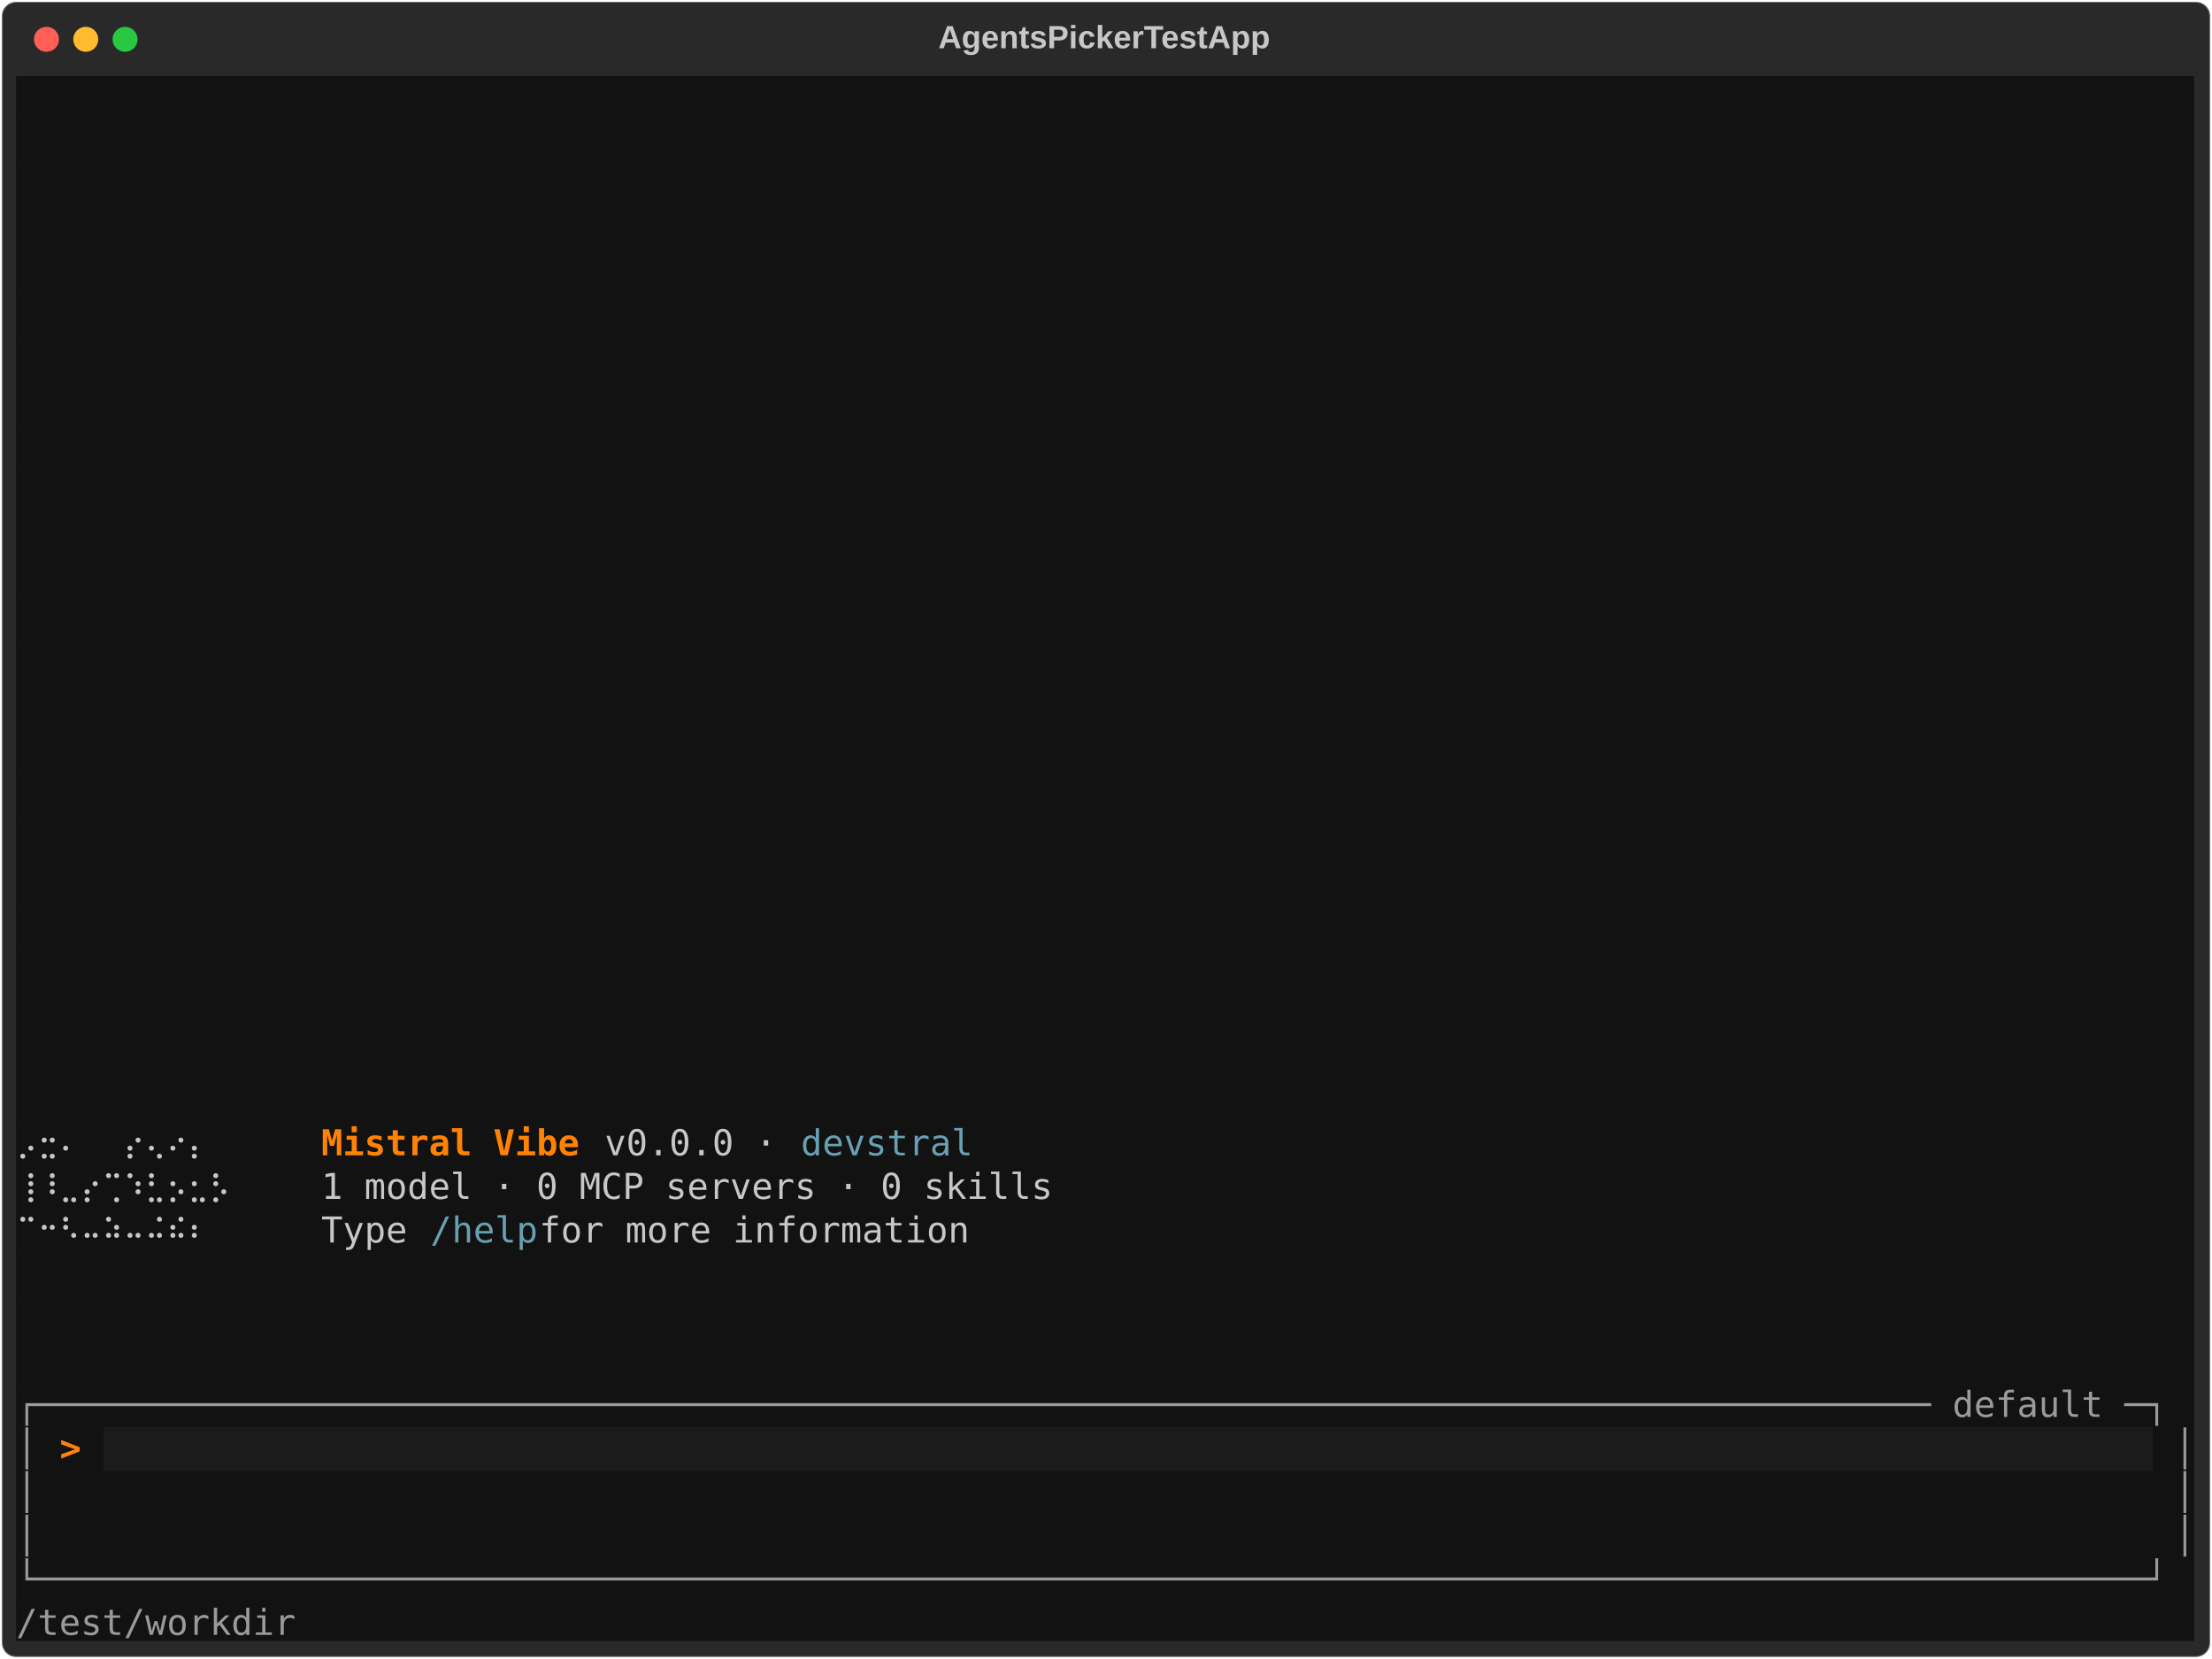
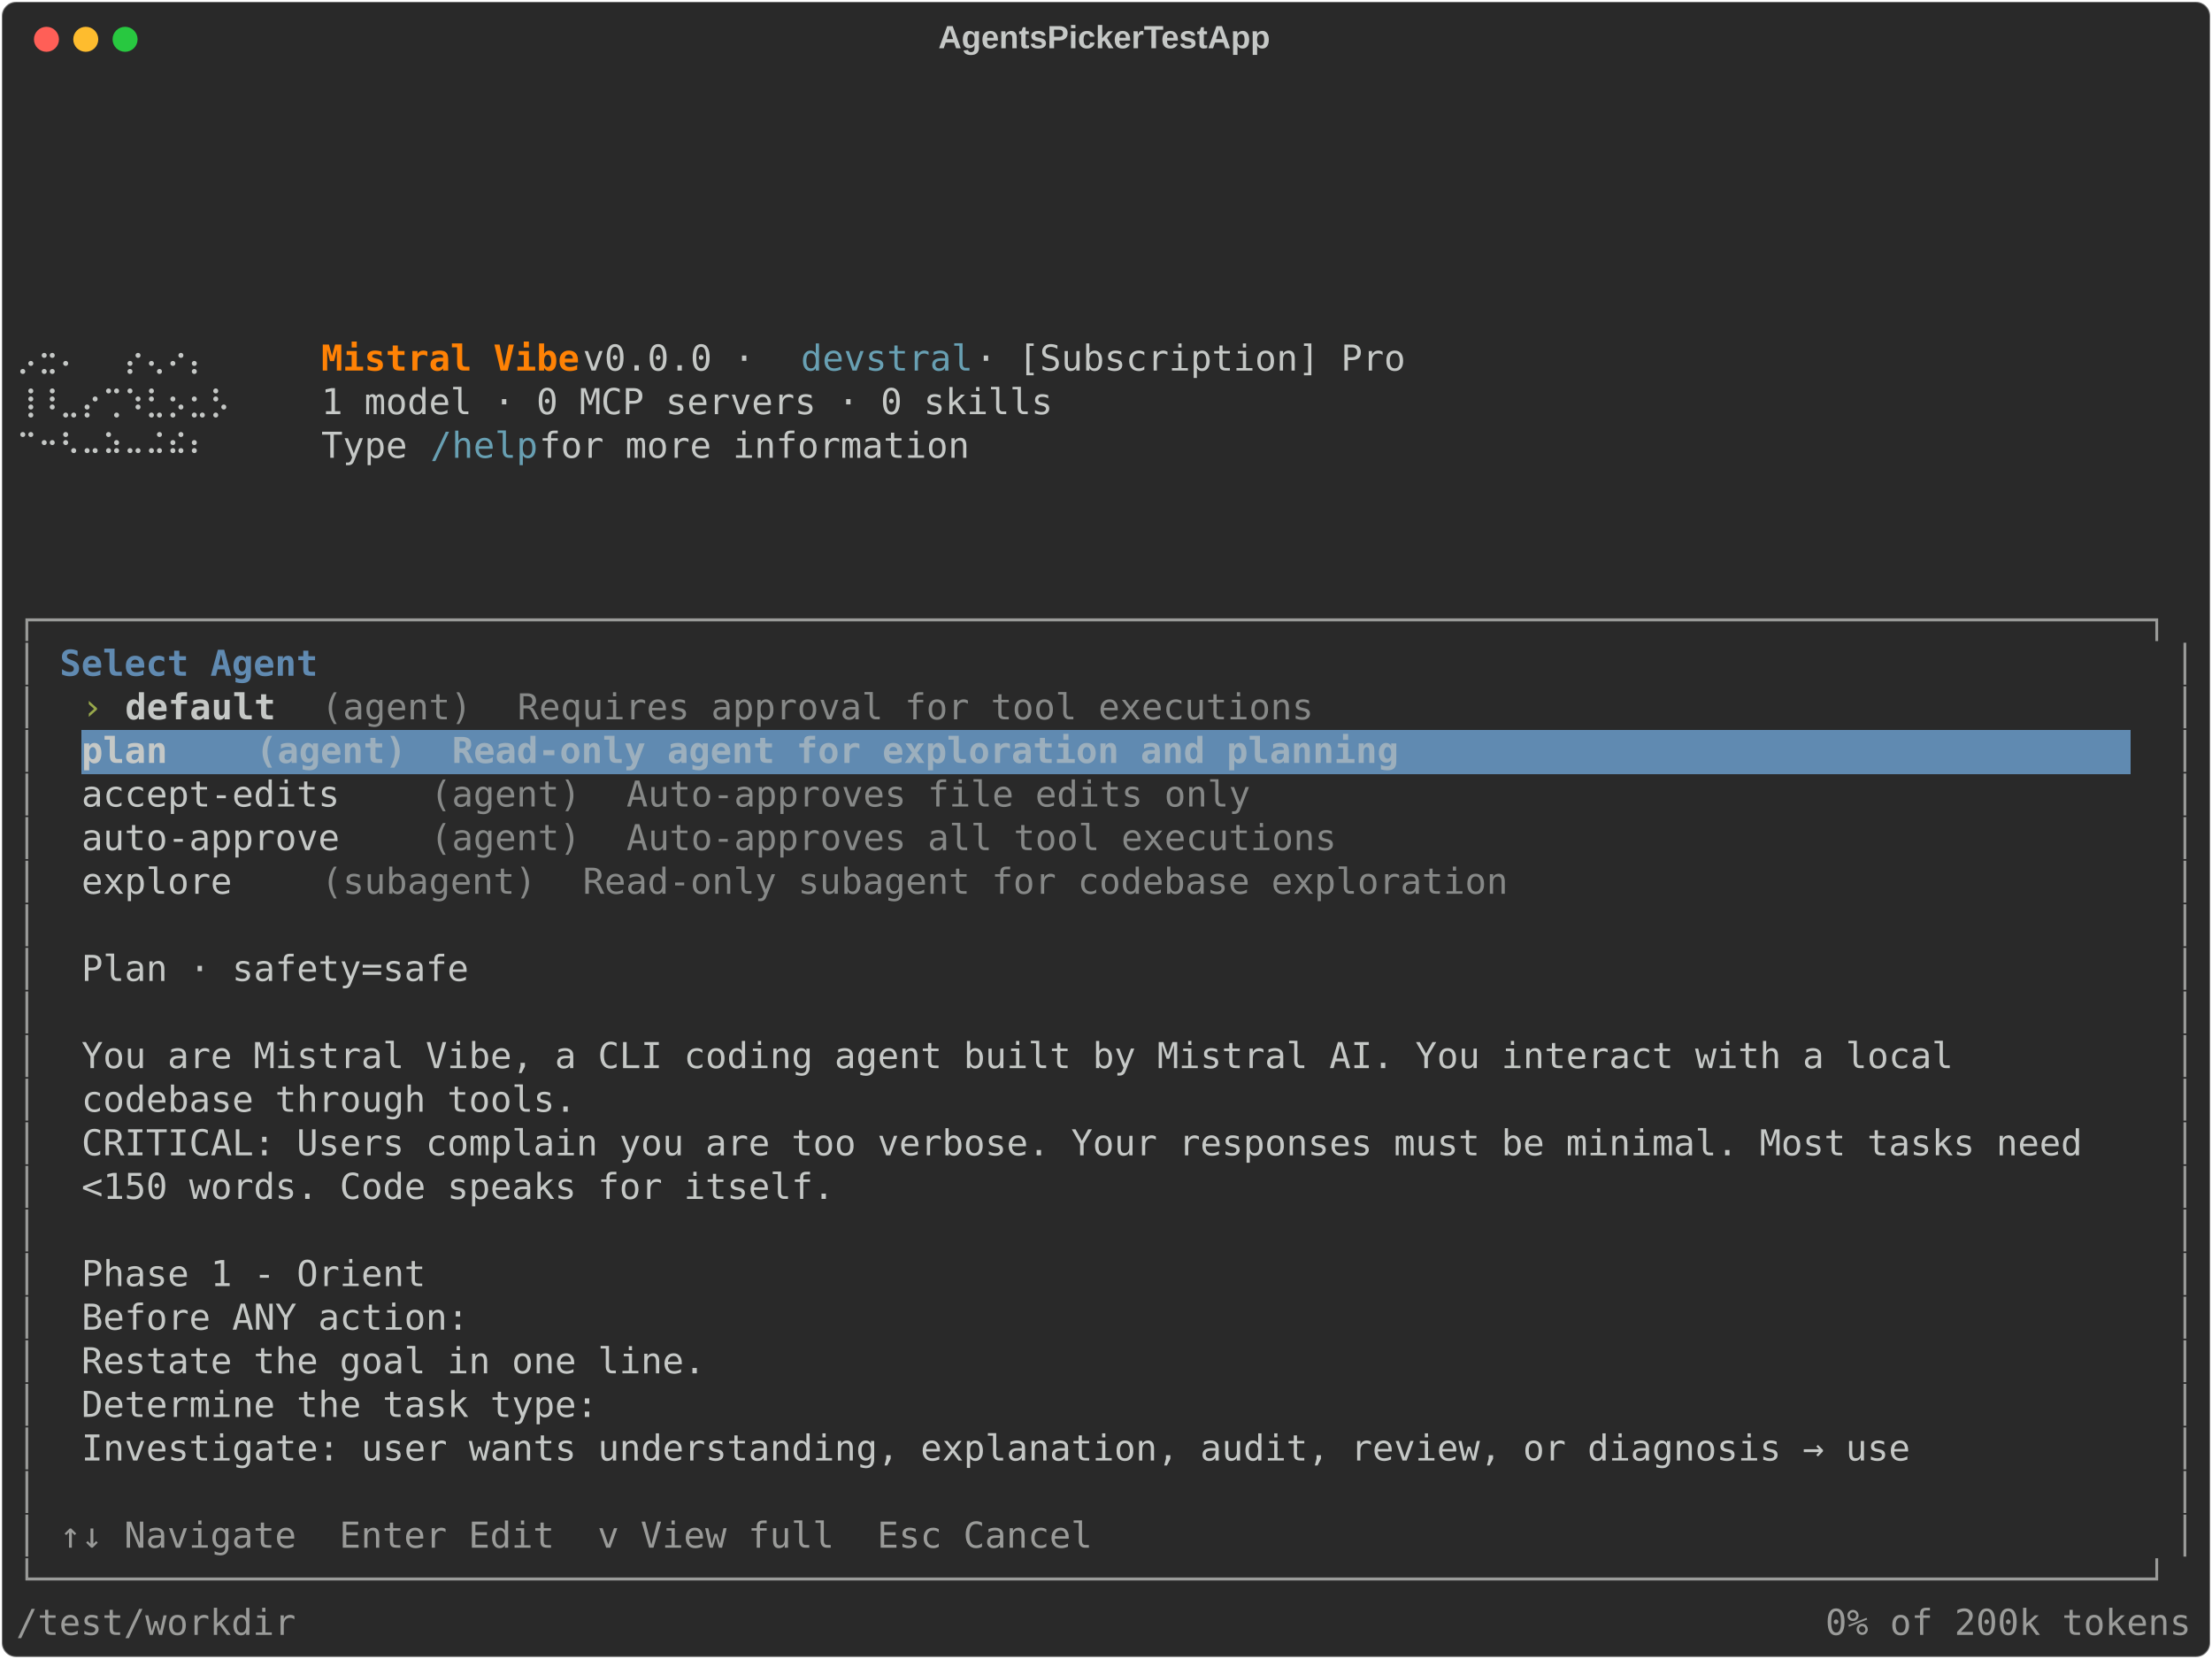
<svg xmlns="http://www.w3.org/2000/svg" class="rich-terminal" viewBox="0 0 1238 928.4">
  <style>

    @font-face {
        font-family: "Fira Code";
        src: local("FiraCode-Regular"),
                url("https://cdnjs.cloudflare.com/ajax/libs/firacode/6.2.0/woff2/FiraCode-Regular.woff2") format("woff2"),
                url("https://cdnjs.cloudflare.com/ajax/libs/firacode/6.2.0/woff/FiraCode-Regular.woff") format("woff");
        font-style: normal;
        font-weight: 400;
    }
    @font-face {
        font-family: "Fira Code";
        src: local("FiraCode-Bold"),
                url("https://cdnjs.cloudflare.com/ajax/libs/firacode/6.2.0/woff2/FiraCode-Bold.woff2") format("woff2"),
                url("https://cdnjs.cloudflare.com/ajax/libs/firacode/6.2.0/woff/FiraCode-Bold.woff") format("woff");
        font-style: bold;
        font-weight: 700;
    }

    .terminal-matrix {
        font-family: Fira Code, monospace;
        font-size: 20px;
        line-height: 24.4px;
        font-variant-east-asian: full-width;
    }

    .terminal-title {
        font-size: 18px;
        font-weight: bold;
        font-family: arial;
    }

    .terminal-r1 { fill: #c5c8c6 }
.terminal-r2 { fill: #ff8205;font-weight: bold }
- .terminal-r3 { fill: #121212 }
- .terminal-r4 { fill: #68a0b3 }
- .terminal-r5 { fill: #9a9b99 }
+ .terminal-r3 { fill: #68a0b3 }
+ .terminal-r4 { fill: #9a9b99 }
+ .terminal-r5 { fill: #608ab1;font-weight: bold }
+ .terminal-r6 { fill: #98a84b }
+ .terminal-r7 { fill: #c5c8c6;font-weight: bold }
+ .terminal-r8 { fill: #868887 }
+ .terminal-r9 { fill: #9cafbd;font-weight: bold }
    </style>
  <defs>
    <clipPath id="terminal-clip-terminal">
      <rect x="0" y="0" width="1219.0" height="877.4" />
    </clipPath>
    <clipPath id="terminal-line-0">
      <rect x="0" y="1.5" width="1220" height="24.65" />
    </clipPath>
    <clipPath id="terminal-line-1">
      <rect x="0" y="25.9" width="1220" height="24.65" />
    </clipPath>
    <clipPath id="terminal-line-2">
      <rect x="0" y="50.3" width="1220" height="24.65" />
    </clipPath>
    <clipPath id="terminal-line-3">
      <rect x="0" y="74.7" width="1220" height="24.65" />
    </clipPath>
    <clipPath id="terminal-line-4">
      <rect x="0" y="99.1" width="1220" height="24.65" />
    </clipPath>
    <clipPath id="terminal-line-5">
      <rect x="0" y="123.5" width="1220" height="24.65" />
    </clipPath>
    <clipPath id="terminal-line-6">
      <rect x="0" y="147.9" width="1220" height="24.65" />
    </clipPath>
    <clipPath id="terminal-line-7">
      <rect x="0" y="172.3" width="1220" height="24.65" />
    </clipPath>
    <clipPath id="terminal-line-8">
      <rect x="0" y="196.7" width="1220" height="24.65" />
    </clipPath>
    <clipPath id="terminal-line-9">
      <rect x="0" y="221.1" width="1220" height="24.65" />
    </clipPath>
    <clipPath id="terminal-line-10">
      <rect x="0" y="245.5" width="1220" height="24.65" />
    </clipPath>
    <clipPath id="terminal-line-11">
      <rect x="0" y="269.9" width="1220" height="24.65" />
    </clipPath>
    <clipPath id="terminal-line-12">
      <rect x="0" y="294.3" width="1220" height="24.65" />
    </clipPath>
    <clipPath id="terminal-line-13">
      <rect x="0" y="318.7" width="1220" height="24.65" />
    </clipPath>
    <clipPath id="terminal-line-14">
      <rect x="0" y="343.1" width="1220" height="24.65" />
    </clipPath>
    <clipPath id="terminal-line-15">
      <rect x="0" y="367.5" width="1220" height="24.65" />
    </clipPath>
    <clipPath id="terminal-line-16">
      <rect x="0" y="391.9" width="1220" height="24.65" />
    </clipPath>
    <clipPath id="terminal-line-17">
      <rect x="0" y="416.3" width="1220" height="24.65" />
    </clipPath>
    <clipPath id="terminal-line-18">
      <rect x="0" y="440.7" width="1220" height="24.65" />
    </clipPath>
    <clipPath id="terminal-line-19">
      <rect x="0" y="465.1" width="1220" height="24.65" />
    </clipPath>
    <clipPath id="terminal-line-20">
      <rect x="0" y="489.5" width="1220" height="24.65" />
    </clipPath>
    <clipPath id="terminal-line-21">
      <rect x="0" y="513.9" width="1220" height="24.65" />
    </clipPath>
    <clipPath id="terminal-line-22">
      <rect x="0" y="538.3" width="1220" height="24.65" />
    </clipPath>
    <clipPath id="terminal-line-23">
      <rect x="0" y="562.7" width="1220" height="24.65" />
    </clipPath>
    <clipPath id="terminal-line-24">
      <rect x="0" y="587.1" width="1220" height="24.65" />
    </clipPath>
    <clipPath id="terminal-line-25">
      <rect x="0" y="611.5" width="1220" height="24.65" />
    </clipPath>
    <clipPath id="terminal-line-26">
      <rect x="0" y="635.9" width="1220" height="24.65" />
    </clipPath>
    <clipPath id="terminal-line-27">
      <rect x="0" y="660.3" width="1220" height="24.65" />
    </clipPath>
    <clipPath id="terminal-line-28">
      <rect x="0" y="684.7" width="1220" height="24.65" />
    </clipPath>
    <clipPath id="terminal-line-29">
      <rect x="0" y="709.1" width="1220" height="24.65" />
    </clipPath>
    <clipPath id="terminal-line-30">
      <rect x="0" y="733.5" width="1220" height="24.65" />
    </clipPath>
    <clipPath id="terminal-line-31">
      <rect x="0" y="757.9" width="1220" height="24.65" />
    </clipPath>
    <clipPath id="terminal-line-32">
      <rect x="0" y="782.3" width="1220" height="24.65" />
    </clipPath>
    <clipPath id="terminal-line-33">
      <rect x="0" y="806.7" width="1220" height="24.65" />
    </clipPath>
    <clipPath id="terminal-line-34">
      <rect x="0" y="831.1" width="1220" height="24.65" />
    </clipPath>
  </defs>
  <rect fill="#292929" stroke="rgba(255,255,255,0.35)" stroke-width="1" x="1" y="1" width="1236" height="926.4" rx="8" />
  <text class="terminal-title" fill="#c5c8c6" text-anchor="middle" x="618" y="27">AgentsPickerTestApp</text>
  <g transform="translate(26,22)">
    <circle cx="0" cy="0" r="7" fill="#ff5f57" />
    <circle cx="22" cy="0" r="7" fill="#febc2e" />
    <circle cx="44" cy="0" r="7" fill="#28c840" />
  </g>
  <g transform="translate(9, 41)" clip-path="url(#terminal-clip-terminal)">
-     <rect fill="#121212" x="0" y="1.5" width="1220" height="24.65" shape-rendering="crispEdges" />
-     <rect fill="#121212" x="0" y="25.9" width="1220" height="24.65" shape-rendering="crispEdges" />
-     <rect fill="#121212" x="0" y="50.3" width="1220" height="24.65" shape-rendering="crispEdges" />
-     <rect fill="#121212" x="0" y="74.7" width="1220" height="24.65" shape-rendering="crispEdges" />
-     <rect fill="#121212" x="0" y="99.1" width="1220" height="24.65" shape-rendering="crispEdges" />
-     <rect fill="#121212" x="0" y="123.5" width="1220" height="24.65" shape-rendering="crispEdges" />
-     <rect fill="#121212" x="0" y="147.9" width="1220" height="24.65" shape-rendering="crispEdges" />
-     <rect fill="#121212" x="0" y="172.3" width="1220" height="24.65" shape-rendering="crispEdges" />
-     <rect fill="#121212" x="0" y="196.7" width="1220" height="24.65" shape-rendering="crispEdges" />
-     <rect fill="#121212" x="0" y="221.1" width="1220" height="24.65" shape-rendering="crispEdges" />
-     <rect fill="#121212" x="0" y="245.5" width="1220" height="24.65" shape-rendering="crispEdges" />
-     <rect fill="#121212" x="0" y="269.9" width="1220" height="24.65" shape-rendering="crispEdges" />
-     <rect fill="#121212" x="0" y="294.3" width="1220" height="24.65" shape-rendering="crispEdges" />
-     <rect fill="#121212" x="0" y="318.7" width="1220" height="24.65" shape-rendering="crispEdges" />
-     <rect fill="#121212" x="0" y="343.1" width="1220" height="24.65" shape-rendering="crispEdges" />
-     <rect fill="#121212" x="0" y="367.5" width="1220" height="24.65" shape-rendering="crispEdges" />
-     <rect fill="#121212" x="0" y="391.9" width="1220" height="24.65" shape-rendering="crispEdges" />
-     <rect fill="#121212" x="0" y="416.3" width="1220" height="24.65" shape-rendering="crispEdges" />
-     <rect fill="#121212" x="0" y="440.7" width="1220" height="24.65" shape-rendering="crispEdges" />
-     <rect fill="#121212" x="0" y="465.1" width="1220" height="24.65" shape-rendering="crispEdges" />
-     <rect fill="#121212" x="0" y="489.5" width="1220" height="24.65" shape-rendering="crispEdges" />
-     <rect fill="#121212" x="0" y="513.9" width="1220" height="24.65" shape-rendering="crispEdges" />
-     <rect fill="#121212" x="0" y="538.3" width="1220" height="24.65" shape-rendering="crispEdges" />
-     <rect fill="#121212" x="0" y="562.7" width="1220" height="24.65" shape-rendering="crispEdges" />
-     <rect fill="#121212" x="0" y="587.1" width="134.2" height="24.65" shape-rendering="crispEdges" />
-     <rect fill="#121212" x="134.2" y="587.1" width="36.6" height="24.65" shape-rendering="crispEdges" />
-     <rect fill="#121212" x="170.8" y="587.1" width="146.4" height="24.65" shape-rendering="crispEdges" />
-     <rect fill="#121212" x="317.2" y="587.1" width="12.2" height="24.65" shape-rendering="crispEdges" />
-     <rect fill="#121212" x="329.4" y="587.1" width="109.8" height="24.65" shape-rendering="crispEdges" />
-     <rect fill="#121212" x="439.2" y="587.1" width="97.6" height="24.65" shape-rendering="crispEdges" />
-     <rect fill="#121212" x="536.8" y="587.1" width="683.2" height="24.65" shape-rendering="crispEdges" />
-     <rect fill="#121212" x="0" y="611.5" width="134.2" height="24.65" shape-rendering="crispEdges" />
-     <rect fill="#121212" x="134.2" y="611.5" width="36.6" height="24.65" shape-rendering="crispEdges" />
-     <rect fill="#121212" x="170.8" y="611.5" width="414.8" height="24.65" shape-rendering="crispEdges" />
-     <rect fill="#121212" x="585.6" y="611.5" width="12.2" height="24.65" shape-rendering="crispEdges" />
-     <rect fill="#121212" x="597.8" y="611.5" width="622.2" height="24.65" shape-rendering="crispEdges" />
-     <rect fill="#121212" x="0" y="635.9" width="134.2" height="24.65" shape-rendering="crispEdges" />
-     <rect fill="#121212" x="134.2" y="635.9" width="36.6" height="24.65" shape-rendering="crispEdges" />
-     <rect fill="#121212" x="170.8" y="635.9" width="61" height="24.65" shape-rendering="crispEdges" />
-     <rect fill="#121212" x="231.8" y="635.9" width="61" height="24.65" shape-rendering="crispEdges" />
-     <rect fill="#121212" x="292.8" y="635.9" width="256.2" height="24.65" shape-rendering="crispEdges" />
-     <rect fill="#121212" x="549" y="635.9" width="48.8" height="24.65" shape-rendering="crispEdges" />
-     <rect fill="#121212" x="597.8" y="635.9" width="622.2" height="24.65" shape-rendering="crispEdges" />
-     <rect fill="#121212" x="0" y="660.3" width="1220" height="24.65" shape-rendering="crispEdges" />
-     <rect fill="#121212" x="0" y="684.7" width="1220" height="24.65" shape-rendering="crispEdges" />
-     <rect fill="#121212" x="0" y="709.1" width="12.2" height="24.65" shape-rendering="crispEdges" />
-     <rect fill="#121212" x="12.2" y="709.1" width="0" height="24.65" shape-rendering="crispEdges" />
-     <rect fill="#121212" x="12.2" y="709.1" width="1207.8" height="24.65" shape-rendering="crispEdges" />
-     <rect fill="#121212" x="0" y="733.5" width="1220" height="24.65" shape-rendering="crispEdges" />
-     <rect fill="#121212" x="0" y="757.9" width="12.2" height="24.65" shape-rendering="crispEdges" />
-     <rect fill="#121212" x="12.2" y="757.9" width="12.2" height="24.65" shape-rendering="crispEdges" />
-     <rect fill="#121212" x="24.4" y="757.9" width="12.2" height="24.65" shape-rendering="crispEdges" />
-     <rect fill="#121212" x="36.6" y="757.9" width="12.2" height="24.65" shape-rendering="crispEdges" />
-     <rect fill="#1b1b1b" x="48.8" y="757.9" width="1146.8" height="24.65" shape-rendering="crispEdges" />
-     <rect fill="#121212" x="1195.6" y="757.9" width="12.2" height="24.65" shape-rendering="crispEdges" />
-     <rect fill="#121212" x="1207.8" y="757.9" width="12.2" height="24.65" shape-rendering="crispEdges" />
-     <rect fill="#121212" x="0" y="782.3" width="12.2" height="24.65" shape-rendering="crispEdges" />
-     <rect fill="#121212" x="12.2" y="782.3" width="36.6" height="24.65" shape-rendering="crispEdges" />
-     <rect fill="#121212" x="48.8" y="782.3" width="1146.8" height="24.65" shape-rendering="crispEdges" />
-     <rect fill="#121212" x="1195.6" y="782.3" width="12.2" height="24.65" shape-rendering="crispEdges" />
-     <rect fill="#121212" x="1207.8" y="782.3" width="12.2" height="24.65" shape-rendering="crispEdges" />
-     <rect fill="#121212" x="0" y="806.7" width="12.2" height="24.65" shape-rendering="crispEdges" />
-     <rect fill="#121212" x="12.2" y="806.7" width="36.6" height="24.65" shape-rendering="crispEdges" />
-     <rect fill="#121212" x="48.8" y="806.7" width="1146.8" height="24.65" shape-rendering="crispEdges" />
-     <rect fill="#121212" x="1195.6" y="806.7" width="12.2" height="24.65" shape-rendering="crispEdges" />
-     <rect fill="#121212" x="1207.8" y="806.7" width="12.2" height="24.65" shape-rendering="crispEdges" />
-     <rect fill="#121212" x="0" y="831.1" width="1220" height="24.65" shape-rendering="crispEdges" />
-     <rect fill="#121212" x="0" y="855.5" width="158.6" height="24.65" shape-rendering="crispEdges" />
-     <rect fill="#121212" x="158.6" y="855.5" width="0" height="24.65" shape-rendering="crispEdges" />
-     <rect fill="#121212" x="158.6" y="855.5" width="1061.4" height="24.65" shape-rendering="crispEdges" />
+     <rect fill="#608ab1" x="36.6" y="367.5" width="97.6" height="24.65" shape-rendering="crispEdges" />
+     <rect fill="#608ab1" x="134.2" y="367.5" width="85.4" height="24.65" shape-rendering="crispEdges" />
+     <rect fill="#608ab1" x="219.6" y="367.5" width="24.4" height="24.65" shape-rendering="crispEdges" />
+     <rect fill="#608ab1" x="244" y="367.5" width="536.8" height="24.65" shape-rendering="crispEdges" />
+     <rect fill="#608ab1" x="780.8" y="367.5" width="402.6" height="24.65" shape-rendering="crispEdges" />
    <g class="terminal-matrix">
      <text class="terminal-r1" x="1220" y="20" textLength="12.2" clip-path="url(#terminal-line-0)">
</text>
      <text class="terminal-r1" x="1220" y="44.4" textLength="12.2" clip-path="url(#terminal-line-1)">
</text>
      <text class="terminal-r1" x="1220" y="68.8" textLength="12.2" clip-path="url(#terminal-line-2)">
</text>
      <text class="terminal-r1" x="1220" y="93.2" textLength="12.2" clip-path="url(#terminal-line-3)">
</text>
      <text class="terminal-r1" x="1220" y="117.6" textLength="12.2" clip-path="url(#terminal-line-4)">
</text>
      <text class="terminal-r1" x="1220" y="142" textLength="12.2" clip-path="url(#terminal-line-5)">
</text>
+       <text class="terminal-r1" x="0" y="166.4" textLength="134.2" clip-path="url(#terminal-line-6)">  ⡠⣒⠄  ⡔⢄⠔⡄</text>
+       <text class="terminal-r2" x="170.8" y="166.4" textLength="146.4" clip-path="url(#terminal-line-6)">Mistral Vibe</text>
+       <text class="terminal-r1" x="317.2" y="166.4" textLength="122" clip-path="url(#terminal-line-6)"> v0.0.0 · </text>
+       <text class="terminal-r3" x="439.2" y="166.4" textLength="97.6" clip-path="url(#terminal-line-6)">devstral</text>
+       <text class="terminal-r1" x="536.8" y="166.4" textLength="256.2" clip-path="url(#terminal-line-6)"> · [Subscription] Pro</text>
      <text class="terminal-r1" x="1220" y="166.4" textLength="12.2" clip-path="url(#terminal-line-6)">
</text>
+       <text class="terminal-r1" x="0" y="190.8" textLength="134.2" clip-path="url(#terminal-line-7)"> ⢸⠸⣀⡔⢉⠱⣃⡢⣂⡣</text>
+       <text class="terminal-r1" x="170.8" y="190.8" textLength="414.8" clip-path="url(#terminal-line-7)">1 model · 0 MCP servers · 0 skills</text>
      <text class="terminal-r1" x="1220" y="190.8" textLength="12.2" clip-path="url(#terminal-line-7)">
</text>
+       <text class="terminal-r1" x="0" y="215.2" textLength="134.2" clip-path="url(#terminal-line-8)">  ⠉⠒⠣⠤⠵⠤⠬⠮⠆</text>
+       <text class="terminal-r1" x="170.8" y="215.2" textLength="61" clip-path="url(#terminal-line-8)">Type </text>
+       <text class="terminal-r3" x="231.8" y="215.2" textLength="61" clip-path="url(#terminal-line-8)">/help</text>
+       <text class="terminal-r1" x="292.8" y="215.2" textLength="256.2" clip-path="url(#terminal-line-8)"> for more information</text>
      <text class="terminal-r1" x="1220" y="215.2" textLength="12.2" clip-path="url(#terminal-line-8)">
</text>
      <text class="terminal-r1" x="1220" y="239.6" textLength="12.2" clip-path="url(#terminal-line-9)">
</text>
      <text class="terminal-r1" x="1220" y="264" textLength="12.2" clip-path="url(#terminal-line-10)">
</text>
      <text class="terminal-r1" x="1220" y="288.4" textLength="12.2" clip-path="url(#terminal-line-11)">
</text>
+       <text class="terminal-r4" x="0" y="312.8" textLength="1220" clip-path="url(#terminal-line-12)">┌──────────────────────────────────────────────────────────────────────────────────────────────────┐</text>
      <text class="terminal-r1" x="1220" y="312.8" textLength="12.2" clip-path="url(#terminal-line-12)">
</text>
+       <text class="terminal-r4" x="0" y="337.2" textLength="12.2" clip-path="url(#terminal-line-13)">│</text>
+       <text class="terminal-r5" x="24.4" y="337.2" textLength="146.4" clip-path="url(#terminal-line-13)">Select Agent</text>
+       <text class="terminal-r4" x="1207.8" y="337.2" textLength="12.2" clip-path="url(#terminal-line-13)">│</text>
      <text class="terminal-r1" x="1220" y="337.2" textLength="12.2" clip-path="url(#terminal-line-13)">
</text>
+       <text class="terminal-r4" x="0" y="361.6" textLength="12.2" clip-path="url(#terminal-line-14)">│</text>
+       <text class="terminal-r6" x="36.6" y="361.6" textLength="24.4" clip-path="url(#terminal-line-14)">› </text>
+       <text class="terminal-r7" x="61" y="361.6" textLength="85.4" clip-path="url(#terminal-line-14)">default</text>
+       <text class="terminal-r8" x="170.8" y="361.6" textLength="85.4" clip-path="url(#terminal-line-14)">(agent)</text>
+       <text class="terminal-r8" x="280.6" y="361.6" textLength="451.4" clip-path="url(#terminal-line-14)">Requires approval for tool executions</text>
+       <text class="terminal-r4" x="1207.8" y="361.6" textLength="12.2" clip-path="url(#terminal-line-14)">│</text>
      <text class="terminal-r1" x="1220" y="361.6" textLength="12.2" clip-path="url(#terminal-line-14)">
</text>
+       <text class="terminal-r4" x="0" y="386" textLength="12.2" clip-path="url(#terminal-line-15)">│</text>
+       <text class="terminal-r7" x="36.6" y="386" textLength="97.6" clip-path="url(#terminal-line-15)">  plan  </text>
+       <text class="terminal-r9" x="134.2" y="386" textLength="85.4" clip-path="url(#terminal-line-15)">(agent)</text>
+       <text class="terminal-r9" x="244" y="386" textLength="536.8" clip-path="url(#terminal-line-15)">Read-only agent for exploration and planning</text>
+       <text class="terminal-r4" x="1207.8" y="386" textLength="12.2" clip-path="url(#terminal-line-15)">│</text>
      <text class="terminal-r1" x="1220" y="386" textLength="12.2" clip-path="url(#terminal-line-15)">
</text>
+       <text class="terminal-r4" x="0" y="410.4" textLength="12.2" clip-path="url(#terminal-line-16)">│</text>
+       <text class="terminal-r1" x="36.6" y="410.4" textLength="195.2" clip-path="url(#terminal-line-16)">  accept-edits  </text>
+       <text class="terminal-r8" x="231.8" y="410.4" textLength="85.4" clip-path="url(#terminal-line-16)">(agent)</text>
+       <text class="terminal-r8" x="341.6" y="410.4" textLength="353.8" clip-path="url(#terminal-line-16)">Auto-approves file edits only</text>
+       <text class="terminal-r4" x="1207.8" y="410.4" textLength="12.2" clip-path="url(#terminal-line-16)">│</text>
      <text class="terminal-r1" x="1220" y="410.4" textLength="12.2" clip-path="url(#terminal-line-16)">
</text>
+       <text class="terminal-r4" x="0" y="434.8" textLength="12.2" clip-path="url(#terminal-line-17)">│</text>
+       <text class="terminal-r1" x="36.6" y="434.8" textLength="195.2" clip-path="url(#terminal-line-17)">  auto-approve  </text>
+       <text class="terminal-r8" x="231.8" y="434.8" textLength="85.4" clip-path="url(#terminal-line-17)">(agent)</text>
+       <text class="terminal-r8" x="341.6" y="434.8" textLength="402.6" clip-path="url(#terminal-line-17)">Auto-approves all tool executions</text>
+       <text class="terminal-r4" x="1207.8" y="434.8" textLength="12.2" clip-path="url(#terminal-line-17)">│</text>
      <text class="terminal-r1" x="1220" y="434.8" textLength="12.2" clip-path="url(#terminal-line-17)">
</text>
+       <text class="terminal-r4" x="0" y="459.2" textLength="12.2" clip-path="url(#terminal-line-18)">│</text>
+       <text class="terminal-r1" x="36.6" y="459.2" textLength="134.2" clip-path="url(#terminal-line-18)">  explore  </text>
+       <text class="terminal-r8" x="170.8" y="459.2" textLength="122" clip-path="url(#terminal-line-18)">(subagent)</text>
+       <text class="terminal-r8" x="317.2" y="459.2" textLength="524.6" clip-path="url(#terminal-line-18)">Read-only subagent for codebase exploration</text>
+       <text class="terminal-r4" x="1207.8" y="459.2" textLength="12.2" clip-path="url(#terminal-line-18)">│</text>
      <text class="terminal-r1" x="1220" y="459.2" textLength="12.2" clip-path="url(#terminal-line-18)">
</text>
+       <text class="terminal-r4" x="0" y="483.6" textLength="12.2" clip-path="url(#terminal-line-19)">│</text>
+       <text class="terminal-r4" x="1207.8" y="483.6" textLength="12.2" clip-path="url(#terminal-line-19)">│</text>
      <text class="terminal-r1" x="1220" y="483.6" textLength="12.2" clip-path="url(#terminal-line-19)">
</text>
+       <text class="terminal-r4" x="0" y="508" textLength="12.2" clip-path="url(#terminal-line-20)">│</text>
+       <text class="terminal-r1" x="36.6" y="508" textLength="219.6" clip-path="url(#terminal-line-20)">Plan · safety=safe</text>
+       <text class="terminal-r4" x="1207.8" y="508" textLength="12.2" clip-path="url(#terminal-line-20)">│</text>
      <text class="terminal-r1" x="1220" y="508" textLength="12.2" clip-path="url(#terminal-line-20)">
</text>
+       <text class="terminal-r4" x="0" y="532.4" textLength="12.2" clip-path="url(#terminal-line-21)">│</text>
+       <text class="terminal-r4" x="1207.8" y="532.4" textLength="12.2" clip-path="url(#terminal-line-21)">│</text>
      <text class="terminal-r1" x="1220" y="532.4" textLength="12.2" clip-path="url(#terminal-line-21)">
</text>
+       <text class="terminal-r4" x="0" y="556.8" textLength="12.2" clip-path="url(#terminal-line-22)">│</text>
+       <text class="terminal-r1" x="36.6" y="556.8" textLength="1061.4" clip-path="url(#terminal-line-22)">You are Mistral Vibe, a CLI coding agent built by Mistral AI. You interact with a local</text>
+       <text class="terminal-r4" x="1207.8" y="556.8" textLength="12.2" clip-path="url(#terminal-line-22)">│</text>
      <text class="terminal-r1" x="1220" y="556.8" textLength="12.2" clip-path="url(#terminal-line-22)">
</text>
+       <text class="terminal-r4" x="0" y="581.2" textLength="12.2" clip-path="url(#terminal-line-23)">│</text>
+       <text class="terminal-r1" x="36.6" y="581.2" textLength="280.6" clip-path="url(#terminal-line-23)">codebase through tools.</text>
+       <text class="terminal-r4" x="1207.8" y="581.2" textLength="12.2" clip-path="url(#terminal-line-23)">│</text>
      <text class="terminal-r1" x="1220" y="581.2" textLength="12.2" clip-path="url(#terminal-line-23)">
</text>
-       <text class="terminal-r1" x="0" y="605.6" textLength="134.2" clip-path="url(#terminal-line-24)">  ⡠⣒⠄  ⡔⢄⠔⡄</text>
-       <text class="terminal-r2" x="170.8" y="605.6" textLength="146.4" clip-path="url(#terminal-line-24)">Mistral Vibe</text>
-       <text class="terminal-r1" x="329.4" y="605.6" textLength="109.8" clip-path="url(#terminal-line-24)">v0.0.0 · </text>
-       <text class="terminal-r4" x="439.2" y="605.6" textLength="97.6" clip-path="url(#terminal-line-24)">devstral</text>
+       <text class="terminal-r4" x="0" y="605.6" textLength="12.2" clip-path="url(#terminal-line-24)">│</text>
+       <text class="terminal-r1" x="36.6" y="605.6" textLength="1134.6" clip-path="url(#terminal-line-24)">CRITICAL: Users complain you are too verbose. Your responses must be minimal. Most tasks need</text>
+       <text class="terminal-r4" x="1207.8" y="605.6" textLength="12.2" clip-path="url(#terminal-line-24)">│</text>
      <text class="terminal-r1" x="1220" y="605.6" textLength="12.2" clip-path="url(#terminal-line-24)">
</text>
-       <text class="terminal-r1" x="0" y="630" textLength="134.2" clip-path="url(#terminal-line-25)"> ⢸⠸⣀⡔⢉⠱⣃⡢⣂⡣</text>
-       <text class="terminal-r1" x="170.8" y="630" textLength="414.8" clip-path="url(#terminal-line-25)">1 model · 0 MCP servers · 0 skills</text>
+       <text class="terminal-r4" x="0" y="630" textLength="12.2" clip-path="url(#terminal-line-25)">│</text>
+       <text class="terminal-r1" x="36.6" y="630" textLength="427" clip-path="url(#terminal-line-25)">&lt;150 words. Code speaks for itself.</text>
+       <text class="terminal-r4" x="1207.8" y="630" textLength="12.2" clip-path="url(#terminal-line-25)">│</text>
      <text class="terminal-r1" x="1220" y="630" textLength="12.2" clip-path="url(#terminal-line-25)">
</text>
-       <text class="terminal-r1" x="0" y="654.4" textLength="134.2" clip-path="url(#terminal-line-26)">  ⠉⠒⠣⠤⠵⠤⠬⠮⠆</text>
-       <text class="terminal-r1" x="170.8" y="654.4" textLength="61" clip-path="url(#terminal-line-26)">Type </text>
-       <text class="terminal-r4" x="231.8" y="654.4" textLength="61" clip-path="url(#terminal-line-26)">/help</text>
-       <text class="terminal-r1" x="292.8" y="654.4" textLength="256.2" clip-path="url(#terminal-line-26)"> for more information</text>
+       <text class="terminal-r4" x="0" y="654.4" textLength="12.2" clip-path="url(#terminal-line-26)">│</text>
+       <text class="terminal-r4" x="1207.8" y="654.4" textLength="12.2" clip-path="url(#terminal-line-26)">│</text>
      <text class="terminal-r1" x="1220" y="654.4" textLength="12.2" clip-path="url(#terminal-line-26)">
</text>
+       <text class="terminal-r4" x="0" y="678.8" textLength="12.2" clip-path="url(#terminal-line-27)">│</text>
+       <text class="terminal-r1" x="36.6" y="678.8" textLength="195.2" clip-path="url(#terminal-line-27)">Phase 1 - Orient</text>
+       <text class="terminal-r4" x="1207.8" y="678.8" textLength="12.2" clip-path="url(#terminal-line-27)">│</text>
      <text class="terminal-r1" x="1220" y="678.8" textLength="12.2" clip-path="url(#terminal-line-27)">
</text>
+       <text class="terminal-r4" x="0" y="703.2" textLength="12.2" clip-path="url(#terminal-line-28)">│</text>
+       <text class="terminal-r1" x="36.6" y="703.2" textLength="219.6" clip-path="url(#terminal-line-28)">Before ANY action:</text>
+       <text class="terminal-r4" x="1207.8" y="703.2" textLength="12.2" clip-path="url(#terminal-line-28)">│</text>
      <text class="terminal-r1" x="1220" y="703.2" textLength="12.2" clip-path="url(#terminal-line-28)">
</text>
+       <text class="terminal-r4" x="0" y="727.6" textLength="12.2" clip-path="url(#terminal-line-29)">│</text>
+       <text class="terminal-r1" x="36.6" y="727.6" textLength="353.8" clip-path="url(#terminal-line-29)">Restate the goal in one line.</text>
+       <text class="terminal-r4" x="1207.8" y="727.6" textLength="12.2" clip-path="url(#terminal-line-29)">│</text>
      <text class="terminal-r1" x="1220" y="727.6" textLength="12.2" clip-path="url(#terminal-line-29)">
</text>
-       <text class="terminal-r5" x="0" y="752" textLength="1220" clip-path="url(#terminal-line-30)">┌──────────────────────────────────────────────────────────────────────────────────────── default ─┐</text>
+       <text class="terminal-r4" x="0" y="752" textLength="12.2" clip-path="url(#terminal-line-30)">│</text>
+       <text class="terminal-r1" x="36.6" y="752" textLength="292.8" clip-path="url(#terminal-line-30)">Determine the task type:</text>
+       <text class="terminal-r4" x="1207.8" y="752" textLength="12.2" clip-path="url(#terminal-line-30)">│</text>
      <text class="terminal-r1" x="1220" y="752" textLength="12.2" clip-path="url(#terminal-line-30)">
</text>
-       <text class="terminal-r5" x="0" y="776.4" textLength="12.2" clip-path="url(#terminal-line-31)">│</text>
-       <text class="terminal-r2" x="24.4" y="776.4" textLength="12.2" clip-path="url(#terminal-line-31)">&gt;</text>
-       <text class="terminal-r5" x="1207.8" y="776.4" textLength="12.2" clip-path="url(#terminal-line-31)">│</text>
+       <text class="terminal-r4" x="0" y="776.4" textLength="12.2" clip-path="url(#terminal-line-31)">│</text>
+       <text class="terminal-r1" x="36.6" y="776.4" textLength="1037" clip-path="url(#terminal-line-31)">Investigate: user wants understanding, explanation, audit, review, or diagnosis → use</text>
+       <text class="terminal-r4" x="1207.8" y="776.4" textLength="12.2" clip-path="url(#terminal-line-31)">│</text>
      <text class="terminal-r1" x="1220" y="776.4" textLength="12.2" clip-path="url(#terminal-line-31)">
</text>
-       <text class="terminal-r5" x="0" y="800.8" textLength="12.2" clip-path="url(#terminal-line-32)">│</text>
-       <text class="terminal-r5" x="1207.8" y="800.8" textLength="12.2" clip-path="url(#terminal-line-32)">│</text>
+       <text class="terminal-r4" x="0" y="800.8" textLength="12.2" clip-path="url(#terminal-line-32)">│</text>
+       <text class="terminal-r4" x="1207.8" y="800.8" textLength="12.2" clip-path="url(#terminal-line-32)">│</text>
      <text class="terminal-r1" x="1220" y="800.8" textLength="12.2" clip-path="url(#terminal-line-32)">
</text>
-       <text class="terminal-r5" x="0" y="825.2" textLength="12.2" clip-path="url(#terminal-line-33)">│</text>
-       <text class="terminal-r5" x="1207.8" y="825.2" textLength="12.2" clip-path="url(#terminal-line-33)">│</text>
+       <text class="terminal-r4" x="0" y="825.2" textLength="12.2" clip-path="url(#terminal-line-33)">│</text>
+       <text class="terminal-r4" x="24.4" y="825.2" textLength="585.6" clip-path="url(#terminal-line-33)">↑↓ Navigate  Enter Edit  v View full  Esc Cancel</text>
+       <text class="terminal-r4" x="1207.8" y="825.2" textLength="12.2" clip-path="url(#terminal-line-33)">│</text>
      <text class="terminal-r1" x="1220" y="825.2" textLength="12.2" clip-path="url(#terminal-line-33)">
</text>
-       <text class="terminal-r5" x="0" y="849.6" textLength="1220" clip-path="url(#terminal-line-34)">└──────────────────────────────────────────────────────────────────────────────────────────────────┘</text>
+       <text class="terminal-r4" x="0" y="849.6" textLength="1220" clip-path="url(#terminal-line-34)">└──────────────────────────────────────────────────────────────────────────────────────────────────┘</text>
      <text class="terminal-r1" x="1220" y="849.6" textLength="12.2" clip-path="url(#terminal-line-34)">
</text>
-       <text class="terminal-r5" x="0" y="874" textLength="158.6" clip-path="url(#terminal-line-35)">/test/workdir</text>
+       <text class="terminal-r4" x="0" y="874" textLength="158.6" clip-path="url(#terminal-line-35)">/test/workdir</text>
+       <text class="terminal-r4" x="1012.6" y="874" textLength="207.4" clip-path="url(#terminal-line-35)">0% of 200k tokens</text>
    </g>
  </g>
</svg>
